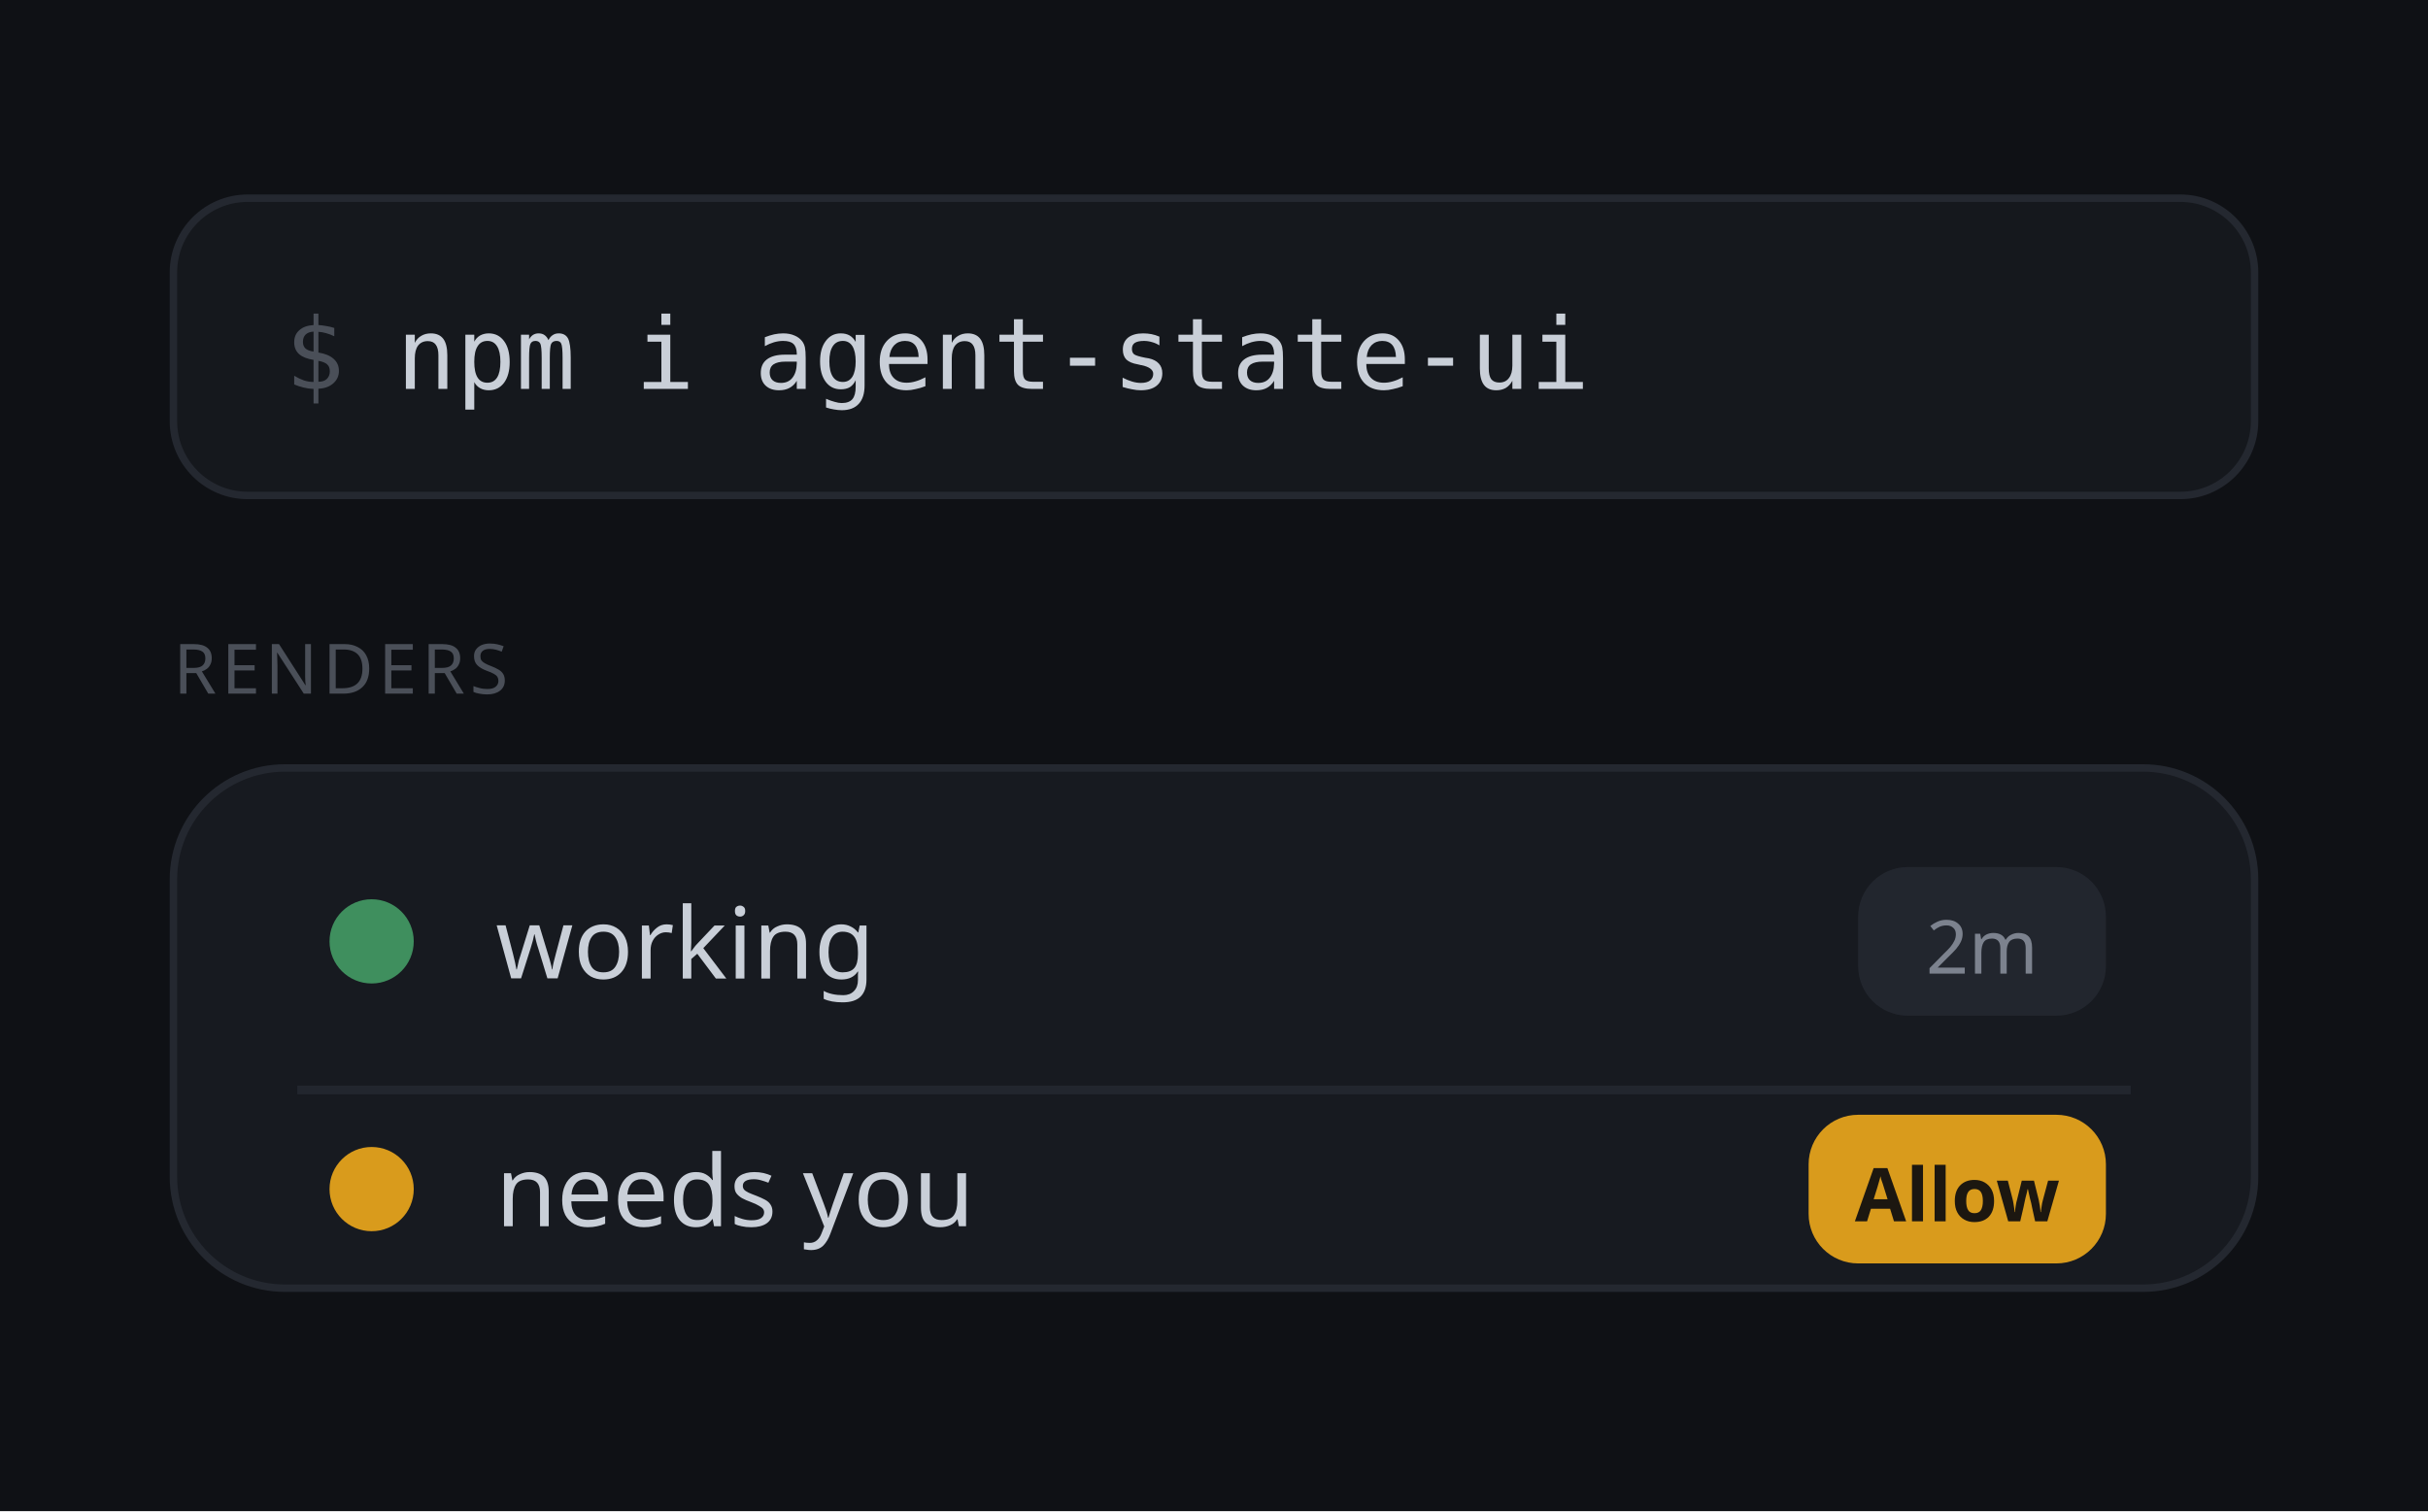
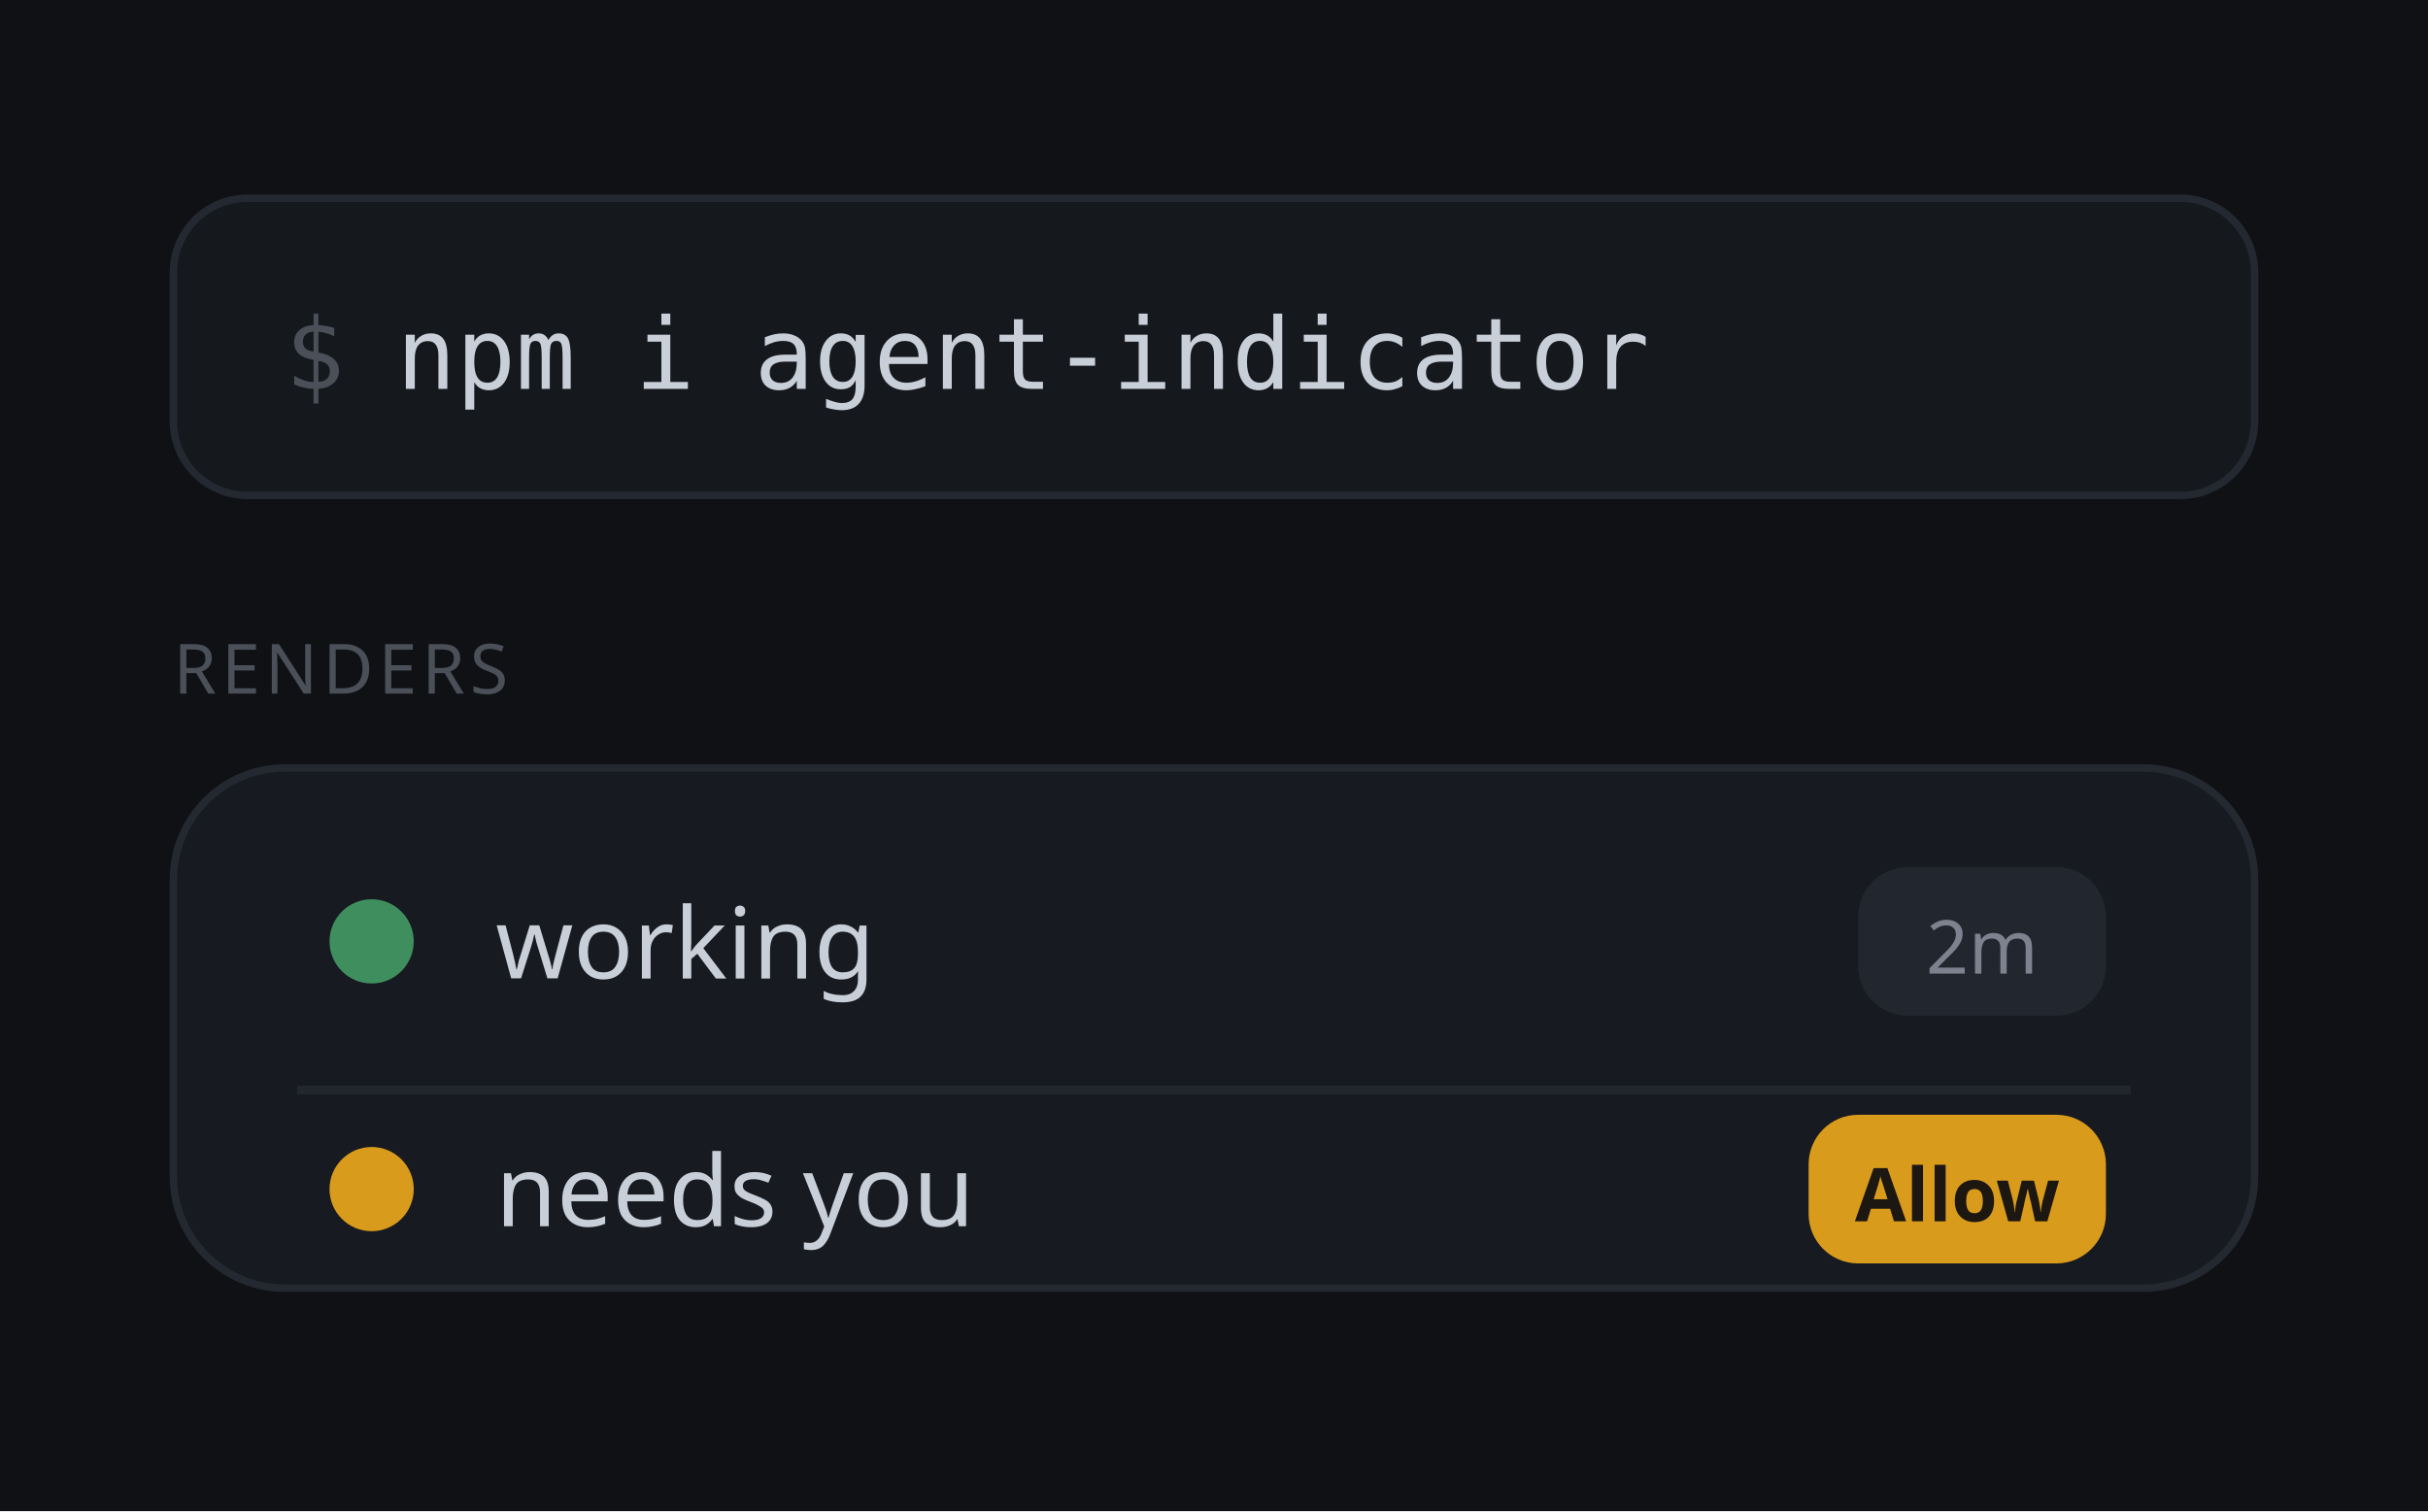
<svg xmlns="http://www.w3.org/2000/svg" width="784" height="488" viewBox="0 0 196 122" aria-hidden="true">
  <rect width="196" height="122" fill="#0f1115" />
  <rect x="14" y="16" width="168" height="24" rx="6" fill="#15181d" stroke="#242830" stroke-width=".6" />
  <text x="23" y="31.4" fill="#4a4f58" font-family="ui-monospace,Menlo,monospace" font-size="8">$</text>
-   <text x="32" y="31.4" fill="#c9cfd8" font-family="ui-monospace,Menlo,monospace" font-size="8">npm i agent-state-ui</text>
+   <text x="32" y="31.4" fill="#c9cfd8" font-family="ui-monospace,Menlo,monospace" font-size="8">npm i agent-indicator</text>
  <text x="14" y="56" fill="#4a4f58" font-family="Geist,sans-serif" font-size="5.6" letter-spacing=".4">RENDERS</text>
  <rect x="14" y="62" width="168" height="42" rx="9" fill="#171a20" stroke="#242830" stroke-width=".6" />
  <circle cx="30" cy="76" r="3.4" fill="#3f8f5e" />
  <text x="40" y="79" fill="#c9cfd8" font-family="Geist,sans-serif" font-size="8">working</text>
  <rect x="150" y="70" width="20" height="12" rx="4" fill="#22262e" />
  <text x="160" y="78.6" fill="#7c828e" font-family="Geist,sans-serif" font-size="6" text-anchor="middle">2m</text>
  <line x1="24" y1="88" x2="172" y2="88" stroke="#22262e" stroke-width=".7" />
  <circle cx="30" cy="96" r="3.4" fill="#d99b1c" />
  <text x="40" y="99" fill="#c9cfd8" font-family="Geist,sans-serif" font-size="8">needs you</text>
  <rect x="146" y="90" width="24" height="12" rx="4" fill="#d99b1c" />
  <text x="158" y="98.6" fill="#1c1710" font-family="Geist,sans-serif" font-size="6" font-weight="700" text-anchor="middle">Allow</text>
</svg>
